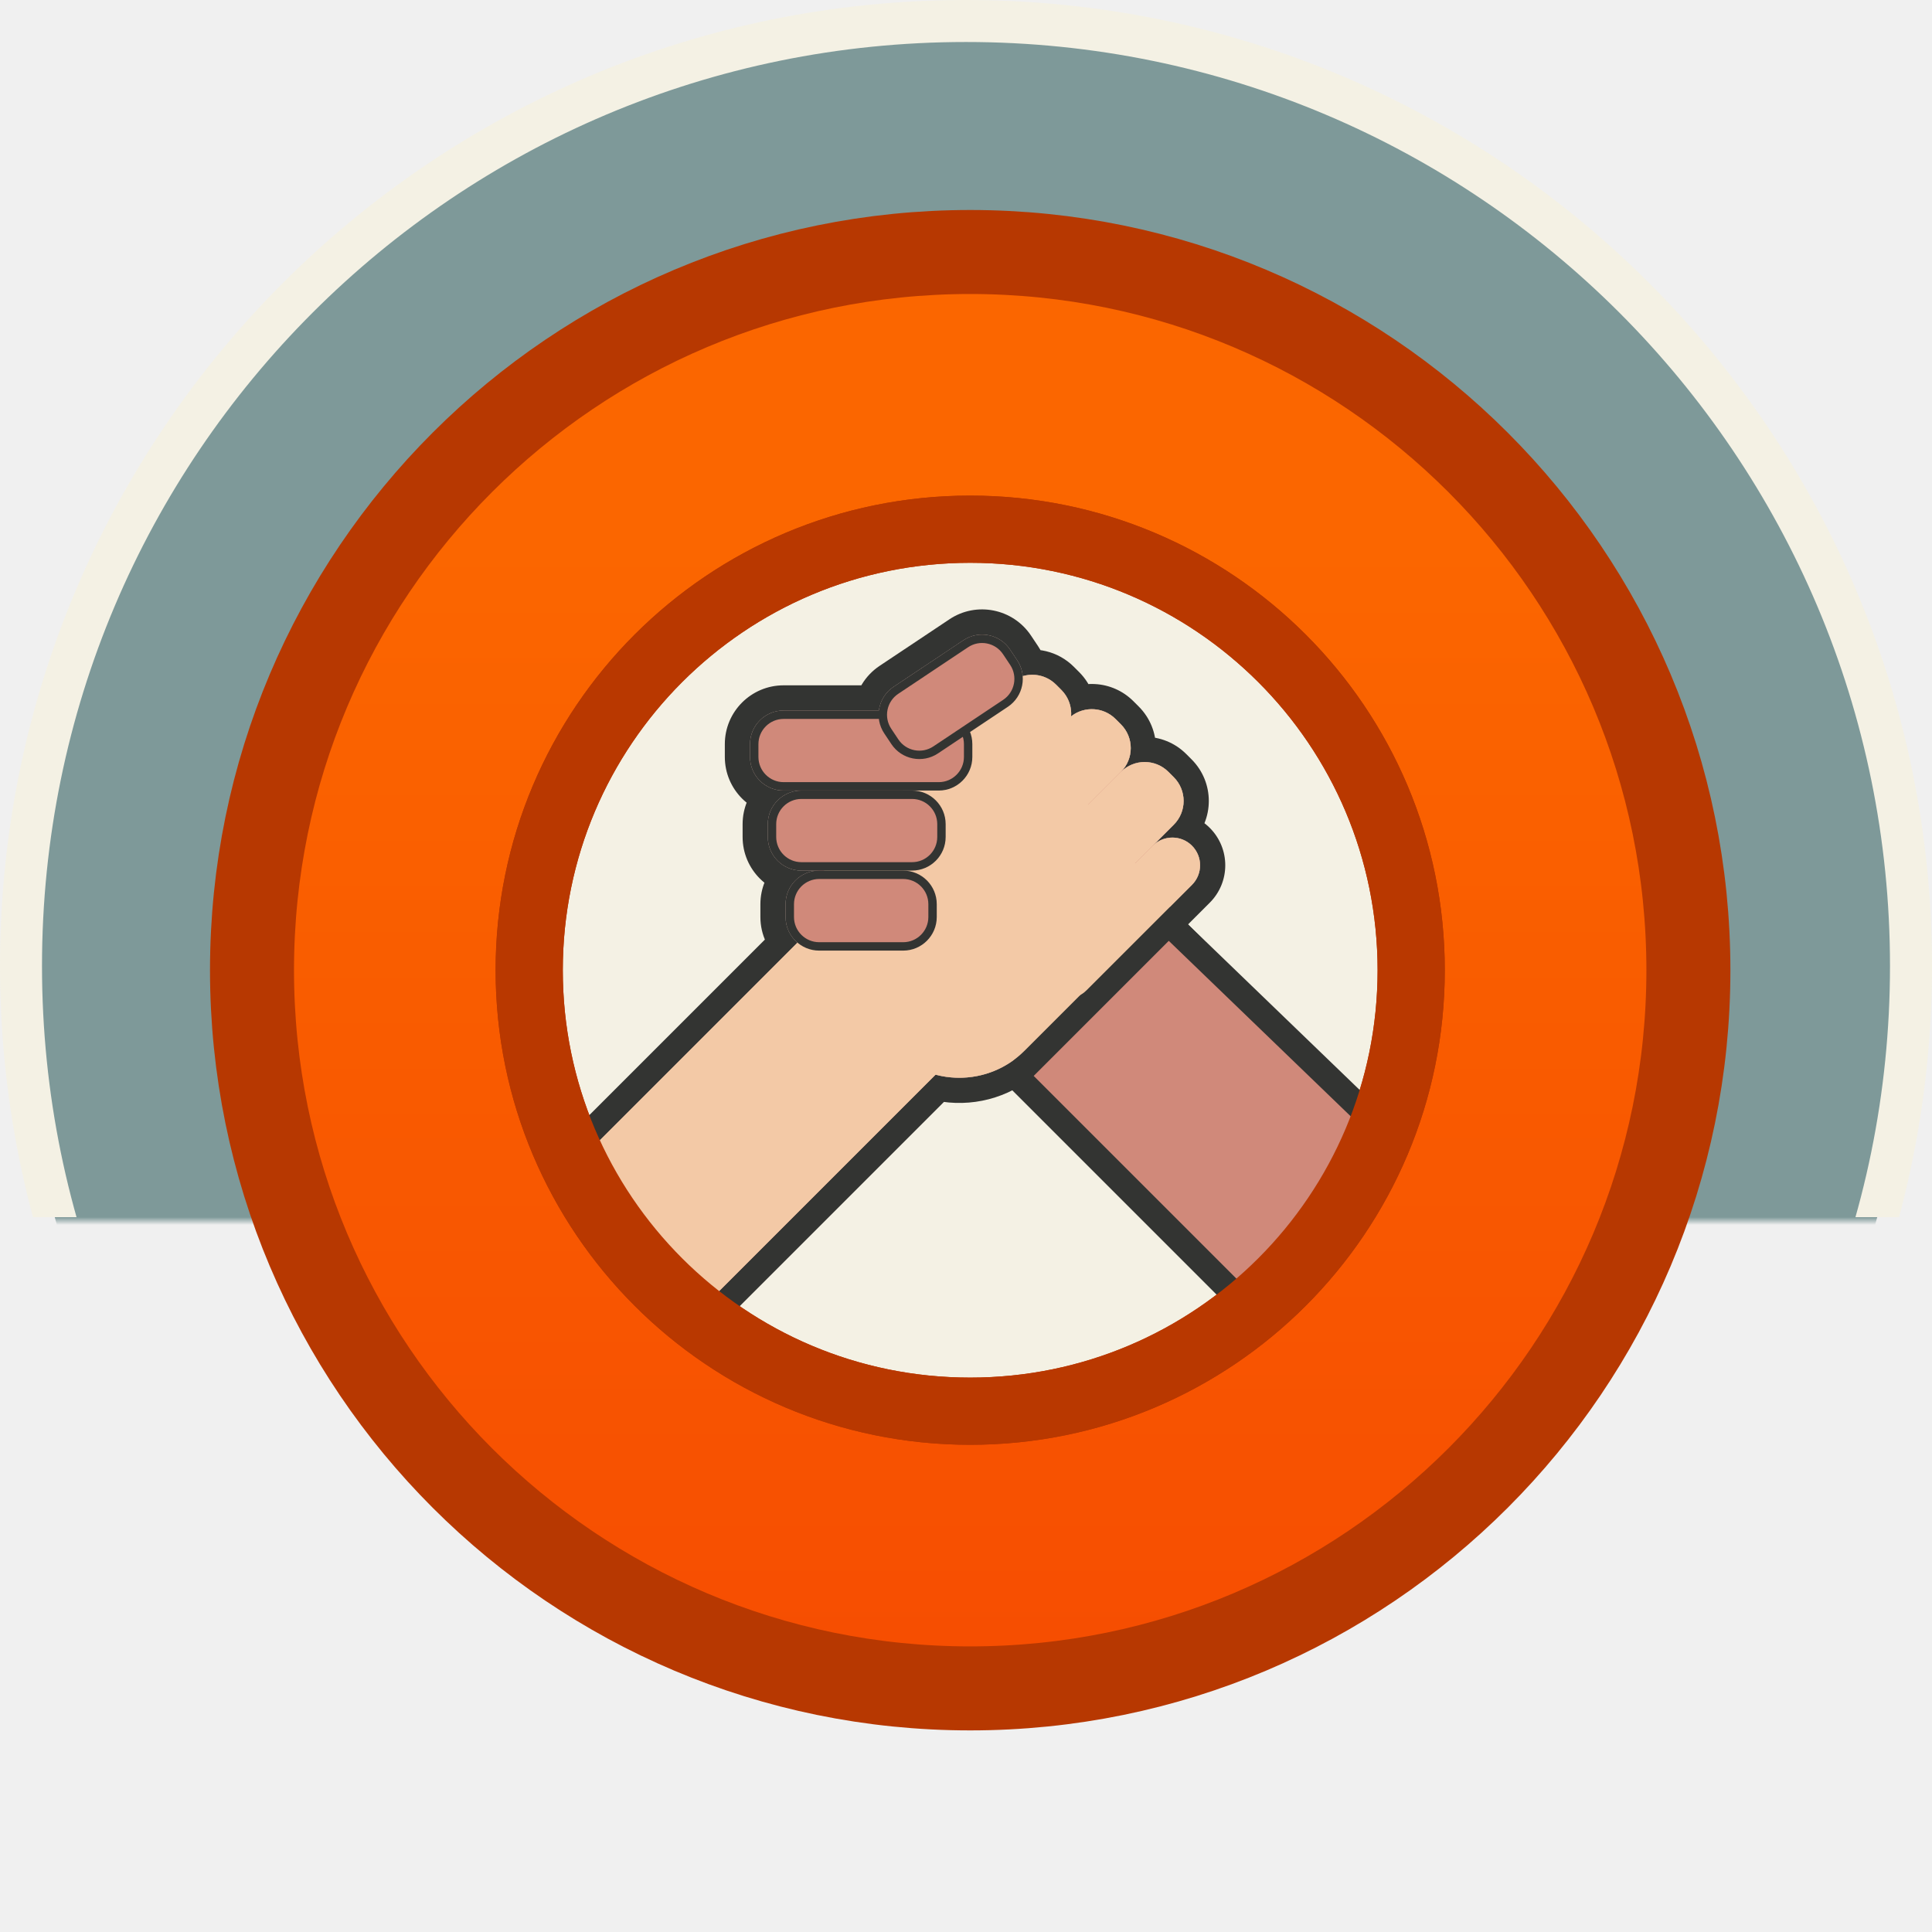
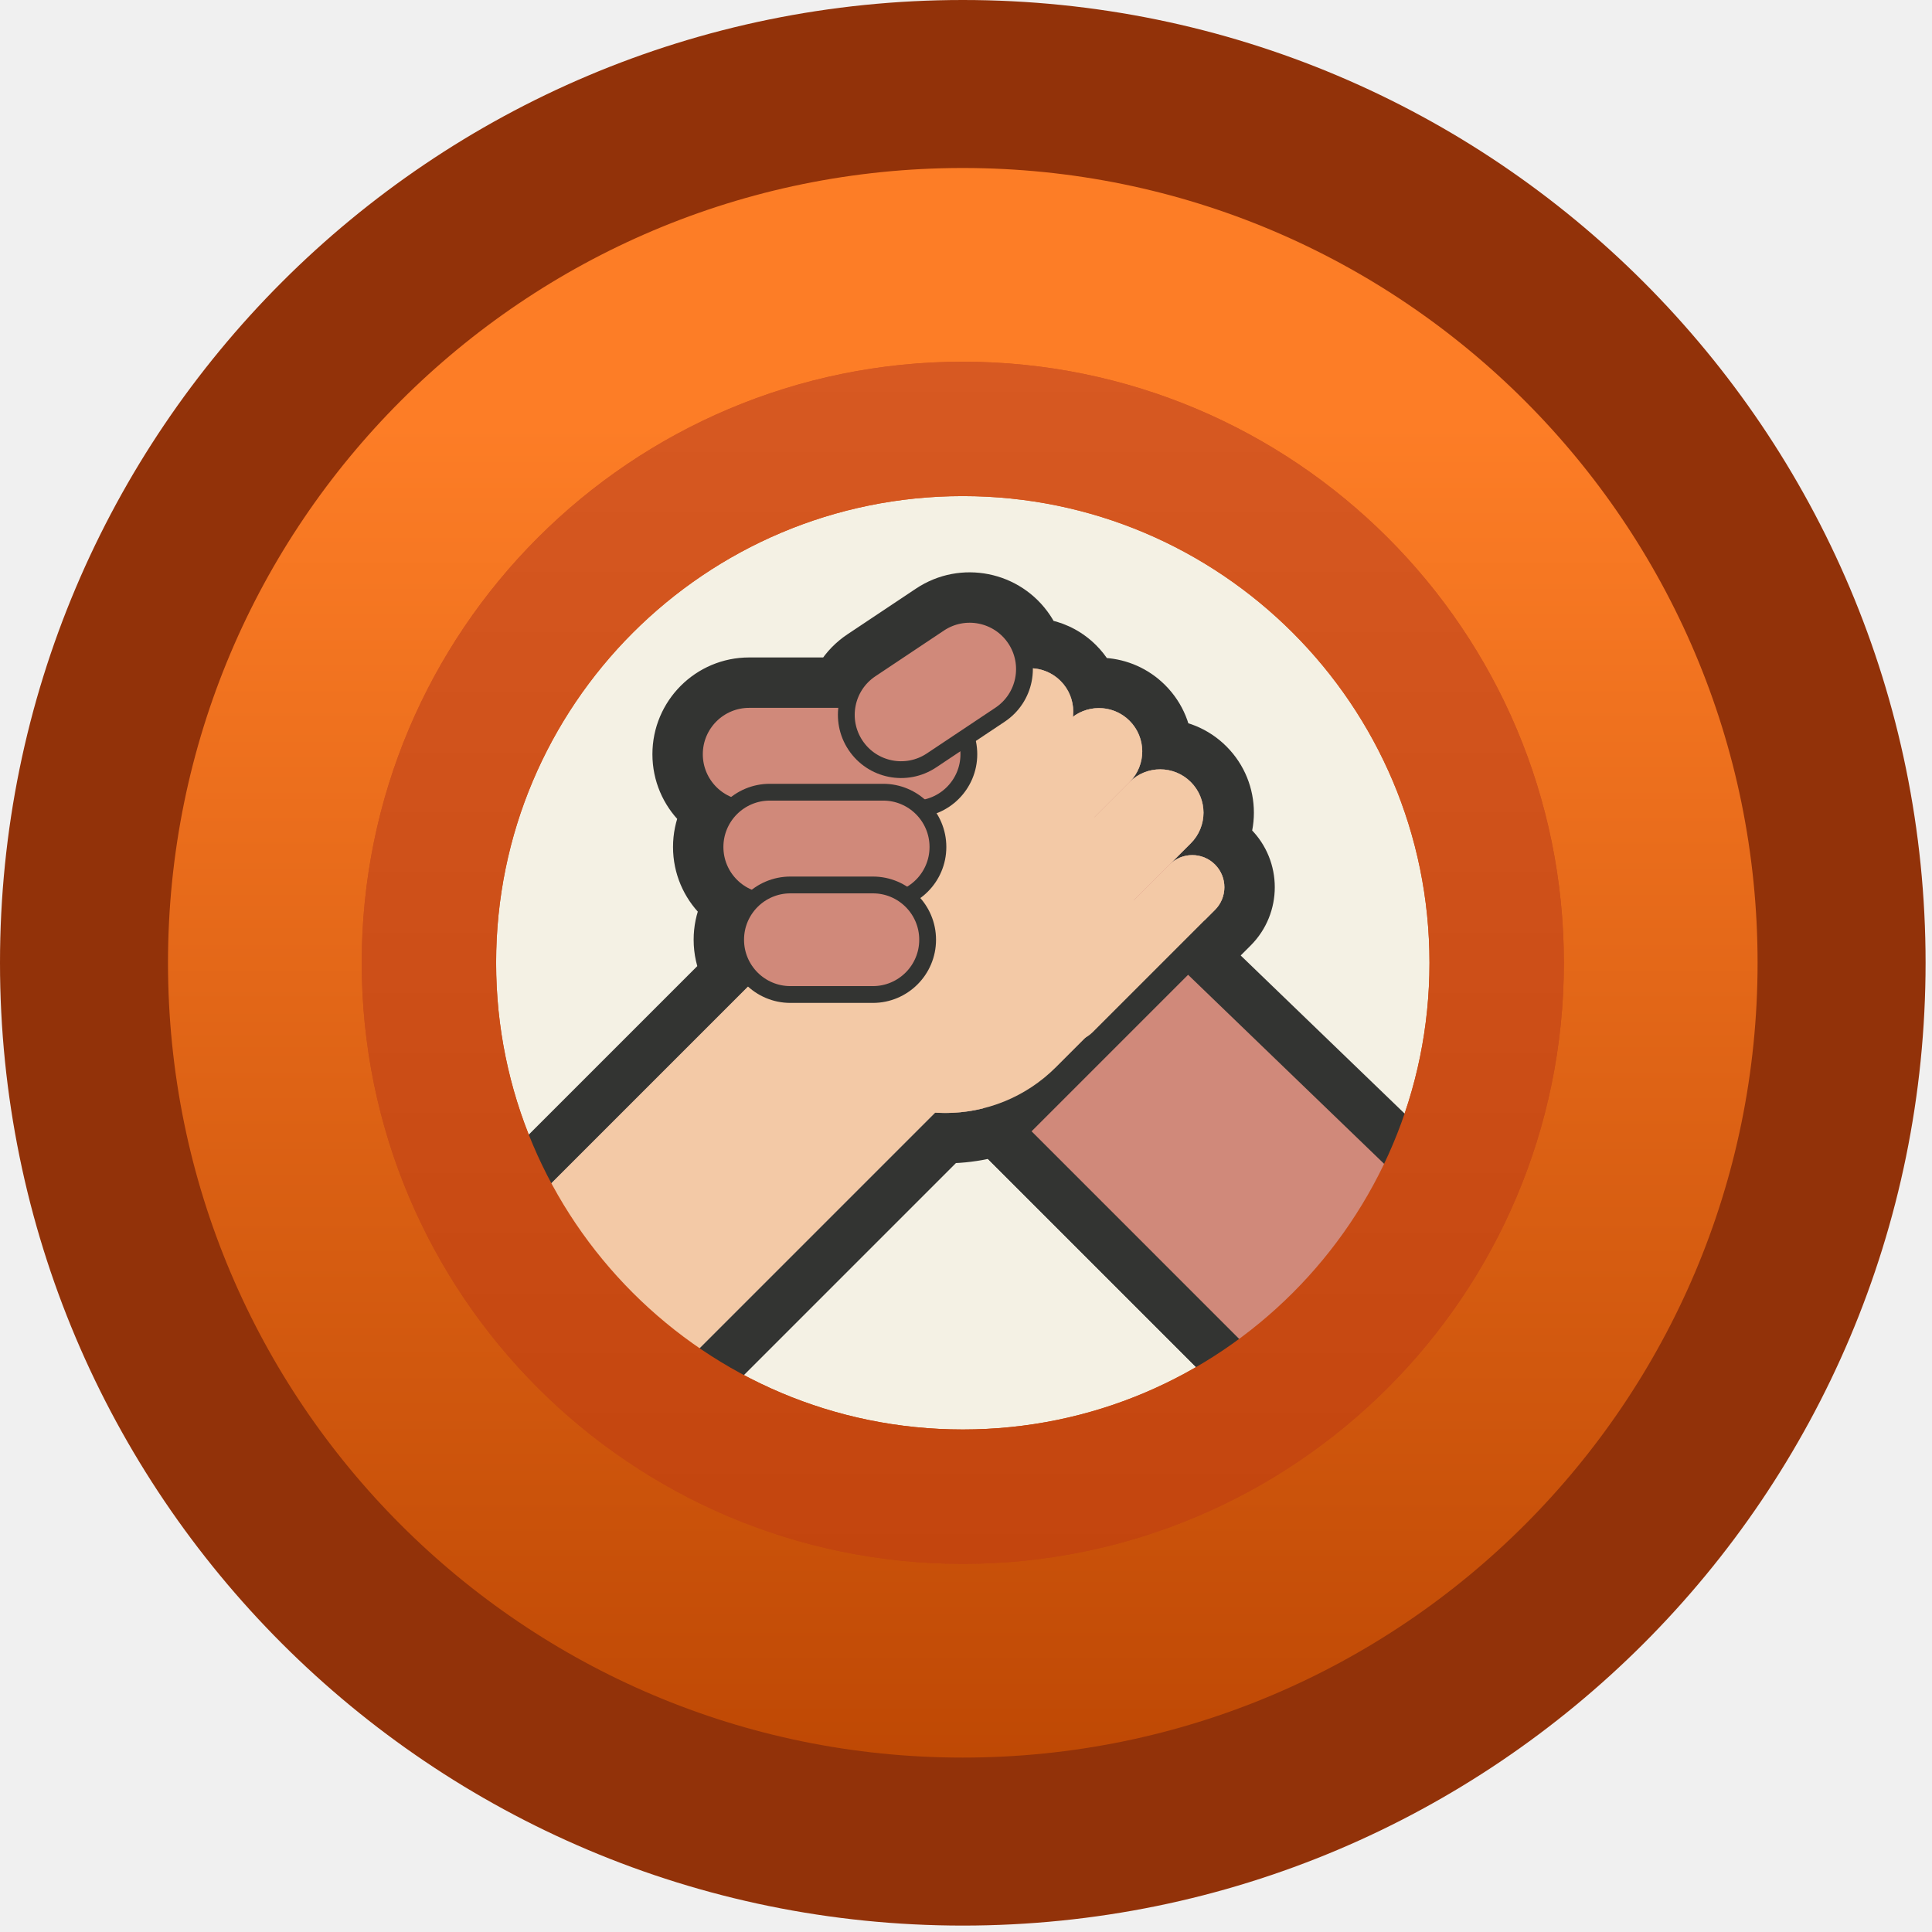
- <svg xmlns="http://www.w3.org/2000/svg" width="230" height="230" viewBox="0 0 230 230" fill="none">
-   <rect x="2.5" y="2.5" width="225" height="225" rx="112.5" fill="url(#paint0_linear_208_185)" />
-   <rect x="2.5" y="2.5" width="225" height="225" rx="112.5" stroke="url(#paint1_linear_208_185)" stroke-width="5" />
-   <circle cx="115.5" cy="115.5" r="85.5" fill="url(#paint2_linear_208_185)" stroke="#B73801" stroke-width="10" />
-   <circle cx="115.5" cy="115.5" r="52.5" fill="#F4F1E4" stroke="#B93800" stroke-width="8" />
-   <mask id="path-4-outside-1_208_185" maskUnits="userSpaceOnUse" x="63.796" y="71.547" width="104" height="88" fill="black">
-     <rect fill="white" x="63.796" y="71.547" width="104" height="88" />
-     <path fill-rule="evenodd" clip-rule="evenodd" d="M121.749 80.495C123.11 80.092 124.643 80.427 125.717 81.501L126.352 82.136C127.213 82.997 127.599 84.151 127.512 85.276C129.082 84.044 131.361 84.15 132.807 85.597L133.442 86.232C135.004 87.794 135.004 90.327 133.442 91.889L129.534 95.797L133.443 91.889C135.005 90.327 137.537 90.327 139.099 91.889L139.735 92.524C141.297 94.086 141.297 96.619 139.735 98.181L137.253 100.662C138.542 99.391 140.618 99.396 141.9 100.678C143.187 101.965 143.187 104.053 141.9 105.34L137.187 110.053L162.962 135.828L146.883 151.907L120.96 125.984C118.191 128.147 114.625 128.798 111.376 127.938L84.876 154.438L68.796 138.358L94.936 112.219C94.072 111.485 93.523 110.39 93.523 109.168V107.641C93.523 105.432 95.314 103.641 97.523 103.641H95.406C93.197 103.641 91.406 101.85 91.406 99.641V98.113C91.406 95.904 93.197 94.113 95.406 94.113H93.289C91.08 94.113 89.289 92.323 89.289 90.113V88.586C89.289 86.377 91.08 84.586 93.289 84.586H104.63C104.773 83.478 105.376 82.435 106.379 81.766L114.695 76.22C116.533 74.994 119.016 75.49 120.242 77.328L121.089 78.599C121.481 79.185 121.697 79.838 121.749 80.495Z" />
+ <svg xmlns="http://www.w3.org/2000/svg" width="115" height="115" viewBox="0 0 115 115" fill="none">
+   <circle cx="57.309" cy="57.309" r="52.309" fill="url(#paint0_linear_352_271)" stroke="#923209" stroke-width="10" />
+   <circle cx="57.309" cy="57.309" r="31.779" fill="#F4F1E4" stroke="url(#paint1_linear_352_271)" stroke-width="8" />
+   <mask id="path-3-outside-1_352_271" maskUnits="userSpaceOnUse" x="24.959" y="33.068" width="64" height="54" fill="black">
+     <rect fill="white" x="24.959" y="33.068" width="64" height="54" />
+     <path fill-rule="evenodd" clip-rule="evenodd" d="M60.479 39.911C61.378 39.608 62.411 39.814 63.128 40.531C63.711 41.114 63.956 41.906 63.864 42.666C64.874 41.905 66.316 41.984 67.236 42.904C68.234 43.902 68.243 45.514 67.263 46.523C68.272 45.543 69.883 45.553 70.881 46.55C71.888 47.557 71.888 49.189 70.881 50.196L67.492 53.585L67.493 53.585L69.618 51.459C70.365 50.713 71.574 50.713 72.32 51.459C73.066 52.205 73.066 53.415 72.32 54.161L69.589 56.892L84.525 71.828L75.208 81.145L59.67 65.607C58.387 66.109 57.016 66.316 55.661 66.228L39.277 82.612L29.959 73.294L45.235 58.018C44.654 57.512 44.288 56.767 44.288 55.937C44.288 54.419 45.512 53.188 47.026 53.176H45.821C44.297 53.176 43.061 51.94 43.061 50.416C43.061 48.891 44.297 47.655 45.821 47.655H52.434L52.434 47.655H44.594C43.069 47.655 41.834 46.419 41.834 44.895C41.834 43.37 43.069 42.134 44.594 42.134H50.908C51.021 41.395 51.433 40.703 52.105 40.255L56.188 37.532C57.456 36.686 59.17 37.028 60.016 38.297C60.347 38.793 60.496 39.357 60.479 39.911Z" />
  </mask>
-   <path fill-rule="evenodd" clip-rule="evenodd" d="M121.749 80.495C123.11 80.092 124.643 80.427 125.717 81.501L126.352 82.136C127.213 82.997 127.599 84.151 127.512 85.276C129.082 84.044 131.361 84.15 132.807 85.597L133.442 86.232C135.004 87.794 135.004 90.327 133.442 91.889L129.534 95.797L133.443 91.889C135.005 90.327 137.537 90.327 139.099 91.889L139.735 92.524C141.297 94.086 141.297 96.619 139.735 98.181L137.253 100.662C138.542 99.391 140.618 99.396 141.9 100.678C143.187 101.965 143.187 104.053 141.9 105.34L137.187 110.053L162.962 135.828L146.883 151.907L120.96 125.984C118.191 128.147 114.625 128.798 111.376 127.938L84.876 154.438L68.796 138.358L94.936 112.219C94.072 111.485 93.523 110.39 93.523 109.168V107.641C93.523 105.432 95.314 103.641 97.523 103.641H95.406C93.197 103.641 91.406 101.85 91.406 99.641V98.113C91.406 95.904 93.197 94.113 95.406 94.113H93.289C91.08 94.113 89.289 92.323 89.289 90.113V88.586C89.289 86.377 91.08 84.586 93.289 84.586H104.63C104.773 83.478 105.376 82.435 106.379 81.766L114.695 76.22C116.533 74.994 119.016 75.49 120.242 77.328L121.089 78.599C121.481 79.185 121.697 79.838 121.749 80.495Z" fill="#D0897A" />
-   <path d="M121.749 80.495L118.759 80.734L119.054 84.422L122.601 83.371L121.749 80.495ZM125.717 81.501L123.596 83.623L123.596 83.623L125.717 81.501ZM126.352 82.136L124.231 84.258L124.231 84.258L126.352 82.136ZM127.512 85.276L124.521 85.044L123.992 91.855L129.365 87.636L127.512 85.276ZM132.807 85.597L130.686 87.719L130.686 87.719L132.807 85.597ZM133.442 86.232L135.564 84.111L135.564 84.111L133.442 86.232ZM133.442 91.889L135.564 94.01L135.564 94.01L133.442 91.889ZM129.534 95.797L127.413 93.676L131.655 97.919L129.534 95.797ZM133.443 91.889L135.564 94.01L135.564 94.01L133.443 91.889ZM139.099 91.889L136.978 94.01L136.978 94.01L139.099 91.889ZM139.735 92.524L141.856 90.403L141.856 90.403L139.735 92.524ZM139.735 98.181L141.856 100.302L141.856 100.302L139.735 98.181ZM137.253 100.662L135.132 98.541L139.361 102.798L137.253 100.662ZM141.9 100.678L139.779 102.799L139.779 102.799L141.9 100.678ZM141.9 105.34L139.779 103.219L139.779 103.219L141.9 105.34ZM137.187 110.053L135.066 107.932L132.945 110.053L135.066 112.174L137.187 110.053ZM162.962 135.828L165.083 137.949L167.205 135.828L165.083 133.706L162.962 135.828ZM146.883 151.907L144.761 154.029L146.883 156.15L149.004 154.029L146.883 151.907ZM120.96 125.984L123.081 123.863L121.205 121.987L119.113 123.62L120.96 125.984ZM111.376 127.938L112.143 125.038L110.475 124.596L109.254 125.817L111.376 127.938ZM84.876 154.438L82.755 156.559L84.876 158.68L86.997 156.559L84.876 154.438ZM68.796 138.358L66.675 136.237L64.554 138.358L66.675 140.48L68.796 138.358ZM94.936 112.219L97.057 114.34L99.359 112.038L96.878 109.932L94.936 112.219ZM104.63 84.586V87.586H107.27L107.606 84.968L104.63 84.586ZM106.379 81.766L104.714 79.27L104.714 79.27L106.379 81.766ZM114.695 76.22L116.359 78.715L116.359 78.715L114.695 76.22ZM120.242 77.328L117.746 78.992L117.746 78.992L120.242 77.328ZM121.089 78.599L118.594 80.263L118.594 80.263L121.089 78.599ZM122.601 83.371C122.95 83.268 123.33 83.357 123.596 83.623L127.839 79.38C125.956 77.497 123.27 76.915 120.897 77.618L122.601 83.371ZM123.596 83.623L124.231 84.258L128.474 80.015L127.839 79.38L123.596 83.623ZM124.231 84.258C124.446 84.472 124.543 84.756 124.521 85.044L130.503 85.509C130.655 83.547 129.98 81.521 128.474 80.015L124.231 84.258ZM129.365 87.636C129.755 87.329 130.326 87.358 130.686 87.719L134.929 83.476C132.395 80.943 128.408 80.758 125.659 82.917L129.365 87.636ZM130.686 87.719L131.321 88.354L135.564 84.111L134.929 83.476L130.686 87.719ZM131.321 88.354C131.712 88.744 131.712 89.377 131.321 89.768L135.564 94.01C138.297 91.277 138.297 86.845 135.564 84.111L131.321 88.354ZM131.321 89.768L127.413 93.676L131.655 97.919L135.564 94.01L131.321 89.768ZM131.655 97.919L135.564 94.01L131.321 89.768L127.413 93.676L131.655 97.919ZM135.564 94.01C135.954 93.62 136.588 93.62 136.978 94.01L141.221 89.768C138.487 87.034 134.055 87.034 131.321 89.768L135.564 94.01ZM136.978 94.01L137.613 94.646L141.856 90.403L141.221 89.768L136.978 94.01ZM137.613 94.646C138.004 95.036 138.004 95.669 137.613 96.06L141.856 100.302C144.589 97.569 144.589 93.137 141.856 90.403L137.613 94.646ZM137.613 96.06L135.132 98.541L139.375 102.784L141.856 100.302L137.613 96.06ZM139.361 102.798C139.476 102.683 139.663 102.684 139.779 102.799L144.021 98.557C141.572 96.108 137.608 96.098 135.146 98.527L139.361 102.798ZM139.779 102.799C139.894 102.915 139.894 103.103 139.779 103.219L144.021 107.462C146.48 105.003 146.48 101.016 144.021 98.557L139.779 102.799ZM139.779 103.219L135.066 107.932L139.309 112.174L144.021 107.462L139.779 103.219ZM135.066 112.174L160.841 137.949L165.083 133.706L139.309 107.932L135.066 112.174ZM160.841 133.706L144.761 149.786L149.004 154.029L165.083 137.949L160.841 133.706ZM149.004 149.786L123.081 123.863L118.838 128.106L144.761 154.029L149.004 149.786ZM119.113 123.62C117.107 125.187 114.514 125.665 112.143 125.038L110.608 130.838C114.736 131.93 119.274 131.107 122.806 128.349L119.113 123.62ZM109.254 125.817L82.755 152.316L86.997 156.559L113.497 130.059L109.254 125.817ZM86.997 152.316L70.918 136.237L66.675 140.48L82.755 156.559L86.997 152.316ZM70.918 140.48L97.057 114.34L92.815 110.097L66.675 136.237L70.918 140.48ZM96.878 109.932C96.656 109.744 96.523 109.473 96.523 109.168H90.523C90.523 111.308 91.488 113.226 92.994 114.505L96.878 109.932ZM96.523 109.168V107.641H90.523V109.168H96.523ZM96.523 107.641C96.523 107.088 96.971 106.641 97.523 106.641V100.641C93.657 100.641 90.523 103.775 90.523 107.641H96.523ZM97.523 100.641H95.406V106.641H97.523V100.641ZM95.406 100.641C94.854 100.641 94.406 100.193 94.406 99.641H88.406C88.406 103.507 91.54 106.641 95.406 106.641V100.641ZM94.406 99.641V98.113H88.406V99.641H94.406ZM94.406 98.113C94.406 97.561 94.854 97.113 95.406 97.113V91.113C91.54 91.113 88.406 94.247 88.406 98.113H94.406ZM95.406 91.113H93.289V97.113H95.406V91.113ZM93.289 91.113C92.737 91.113 92.289 90.666 92.289 90.113H86.289C86.289 93.979 89.423 97.113 93.289 97.113V91.113ZM92.289 90.113V88.586H86.289V90.113H92.289ZM92.289 88.586C92.289 88.034 92.737 87.586 93.289 87.586V81.586C89.423 81.586 86.289 84.72 86.289 88.586H92.289ZM93.289 87.586H104.63V81.586H93.289V87.586ZM107.606 84.968C107.642 84.684 107.793 84.429 108.043 84.262L104.714 79.27C102.959 80.441 101.903 82.271 101.655 84.204L107.606 84.968ZM108.043 84.262L116.359 78.715L113.03 73.724L104.714 79.27L108.043 84.262ZM116.359 78.715C116.819 78.409 117.44 78.533 117.746 78.992L122.738 75.663C120.593 72.447 116.246 71.579 113.03 73.724L116.359 78.715ZM117.746 78.992L118.594 80.263L123.585 76.934L122.738 75.663L117.746 78.992ZM118.594 80.263C118.694 80.414 118.746 80.574 118.759 80.734L124.74 80.255C124.647 79.102 124.267 77.957 123.585 76.934L118.594 80.263Z" fill="#333432" mask="url(#path-4-outside-1_208_185)" />
-   <path d="M121.999 127.023L120.938 128.084L121.999 129.144L146.682 153.828L147.793 154.938L148.851 153.778L164.608 136.511L165.592 135.433L164.541 134.42L140.18 110.925L139.12 109.902L138.078 110.944L121.999 127.023Z" fill="#D0897A" stroke="#333432" stroke-width="3" />
-   <rect x="117.649" y="83.913" width="32.173" height="37.051" rx="11" transform="rotate(45 117.649 83.9126)" fill="#F3C9A6" />
-   <rect x="122.889" y="78.673" width="8.898" height="24.348" rx="4" transform="rotate(45 122.889 78.6729)" fill="#F3C9A6" />
-   <rect x="129.979" y="82.769" width="8.898" height="24.348" rx="4" transform="rotate(45 129.979 82.7686)" fill="#F3C9A6" />
-   <rect x="136.271" y="89.061" width="8.898" height="24.348" rx="4" transform="rotate(45 136.271 89.0605)" fill="#F3C9A6" />
-   <rect x="139.569" y="98.347" width="6.594" height="24.348" rx="3.297" transform="rotate(45 139.569 98.3467)" fill="#F3C9A6" />
-   <rect x="100.984" y="106.171" width="22.74" height="45.52" transform="rotate(45 100.984 106.171)" fill="#F3C9A6" />
-   <rect x="89.789" y="85.086" width="25.465" height="8.527" rx="3.5" fill="#D0897A" stroke="#333432" />
-   <rect x="91.906" y="94.613" width="20.172" height="8.527" rx="3.5" fill="#D0897A" stroke="#333432" />
-   <rect x="94.023" y="104.141" width="16.996" height="8.527" rx="3.5" fill="#D0897A" stroke="#333432" />
-   <rect x="103.744" y="84.124" width="16.996" height="8.527" rx="3.5" transform="rotate(-33.7019 103.744 84.1241)" fill="#D0897A" stroke="#333432" />
-   <circle cx="115.5" cy="115.5" r="52.5" stroke="#B93800" stroke-width="8" />
+   <path fill-rule="evenodd" clip-rule="evenodd" d="M60.479 39.911C61.378 39.608 62.411 39.814 63.128 40.531C63.711 41.114 63.956 41.906 63.864 42.666C64.874 41.905 66.316 41.984 67.236 42.904C68.234 43.902 68.243 45.514 67.263 46.523C68.272 45.543 69.883 45.553 70.881 46.55C71.888 47.557 71.888 49.189 70.881 50.196L67.492 53.585L67.493 53.585L69.618 51.459C70.365 50.713 71.574 50.713 72.32 51.459C73.066 52.205 73.066 53.415 72.32 54.161L69.589 56.892L84.525 71.828L75.208 81.145L59.67 65.607C58.387 66.109 57.016 66.316 55.661 66.228L39.277 82.612L29.959 73.294L45.235 58.018C44.654 57.512 44.288 56.767 44.288 55.937C44.288 54.419 45.512 53.188 47.026 53.176H45.821C44.297 53.176 43.061 51.94 43.061 50.416C43.061 48.891 44.297 47.655 45.821 47.655H52.434L52.434 47.655H44.594C43.069 47.655 41.834 46.419 41.834 44.895C41.834 43.37 43.069 42.134 44.594 42.134H50.908C51.021 41.395 51.433 40.703 52.105 40.255L56.188 37.532C57.456 36.686 59.17 37.028 60.016 38.297C60.347 38.793 60.496 39.357 60.479 39.911Z" fill="#D0897A" />
+   <path d="M60.479 39.911L57.48 39.819L57.347 44.133L61.438 42.754L60.479 39.911ZM63.128 40.531L61.006 42.652L61.006 42.652L63.128 40.531ZM63.864 42.666L60.886 42.305L60.038 49.303L65.669 45.062L63.864 42.666ZM67.236 42.904L69.357 40.783L69.357 40.783L67.236 42.904ZM67.263 46.523L65.111 44.433L69.352 48.675L67.263 46.523ZM70.881 46.55L68.76 48.672L68.76 48.672L70.881 46.55ZM70.881 50.196L68.76 48.075L68.76 48.075L70.881 50.196ZM67.492 53.585L65.371 51.463L64.307 52.528L64.524 54.017L67.492 53.585ZM67.493 53.585L64.524 54.018L65.386 59.934L69.614 55.706L67.493 53.585ZM72.32 54.161L70.199 52.04L70.199 52.04L72.32 54.161ZM69.589 56.892L67.468 54.77L65.347 56.892L67.468 59.013L69.589 56.892ZM84.525 71.828L86.647 73.949L88.768 71.828L86.647 69.706L84.525 71.828ZM75.208 81.145L73.086 83.266L75.208 85.388L77.329 83.266L75.208 81.145ZM59.67 65.607L61.791 63.486L60.404 62.099L58.577 62.813L59.67 65.607ZM55.661 66.228L55.855 63.234L54.5 63.146L53.539 64.106L55.661 66.228ZM39.277 82.612L37.155 84.733L39.277 86.854L41.398 84.733L39.277 82.612ZM29.959 73.294L27.838 71.173L25.716 73.294L27.838 75.415L29.959 73.294ZM45.235 58.018L47.356 60.139L49.628 57.868L47.206 55.757L45.235 58.018ZM47.026 53.176L47.049 56.176L47.026 50.176V53.176ZM52.434 47.655V50.655H53.467L54.28 50.019L52.434 47.655ZM52.434 47.655L54.281 50.019L61.147 44.655H52.434V47.655ZM50.908 42.134V45.134H53.483L53.873 42.588L50.908 42.134ZM52.105 40.255L53.77 42.751L53.77 42.751L52.105 40.255ZM56.188 37.532L54.523 35.036L54.523 35.036L56.188 37.532ZM60.016 38.297L62.512 36.632L62.512 36.632L60.016 38.297ZM61.438 42.754C61.298 42.8 61.127 42.772 61.006 42.652L65.249 38.409C63.696 36.856 61.458 36.415 59.52 37.068L61.438 42.754ZM61.006 42.652C60.91 42.556 60.872 42.421 60.886 42.305L66.842 43.026C67.04 41.391 66.511 39.672 65.249 38.409L61.006 42.652ZM65.669 45.062C65.501 45.188 65.267 45.178 65.115 45.025L69.357 40.783C67.365 38.791 64.247 38.621 62.059 40.269L65.669 45.062ZM65.115 45.025C64.951 44.862 64.95 44.598 65.111 44.433L69.415 48.613C71.535 46.43 71.516 42.942 69.357 40.783L65.115 45.025ZM69.352 48.675C69.187 48.836 68.923 48.835 68.76 48.672L73.002 44.429C70.844 42.27 67.356 42.251 65.173 44.37L69.352 48.675ZM68.76 48.672C68.595 48.507 68.595 48.24 68.76 48.075L73.002 52.318C75.181 50.139 75.181 46.607 73.002 44.429L68.76 48.672ZM68.76 48.075L65.371 51.463L69.614 55.706L73.002 52.318L68.76 48.075ZM64.524 54.017L64.524 54.018L70.461 53.153L70.461 53.152L64.524 54.017ZM69.614 55.706L71.74 53.581L67.497 49.338L65.371 51.464L69.614 55.706ZM71.74 53.581C71.314 54.006 70.624 54.006 70.199 53.581L74.442 49.338C72.524 47.42 69.415 47.42 67.497 49.338L71.74 53.581ZM70.199 53.581C69.773 53.155 69.773 52.465 70.199 52.04L74.442 56.282C76.359 54.365 76.359 51.255 74.442 49.338L70.199 53.581ZM70.199 52.04L67.468 54.77L71.711 59.013L74.442 56.282L70.199 52.04ZM67.468 59.013L82.404 73.949L86.647 69.706L71.711 54.77L67.468 59.013ZM82.404 69.706L73.086 79.024L77.329 83.266L86.647 73.949L82.404 69.706ZM77.329 79.024L61.791 63.486L57.548 67.728L73.086 83.266L77.329 79.024ZM58.577 62.813C57.709 63.153 56.778 63.294 55.855 63.234L55.466 69.221C57.254 69.337 59.065 69.065 60.763 68.401L58.577 62.813ZM53.539 64.106L37.155 80.49L41.398 84.733L57.782 68.349L53.539 64.106ZM41.398 80.49L32.08 71.173L27.838 75.415L37.155 84.733L41.398 80.49ZM32.08 75.415L47.356 60.139L43.114 55.897L27.838 71.173L32.08 75.415ZM47.206 55.757C47.229 55.776 47.249 55.802 47.264 55.834C47.28 55.869 47.288 55.906 47.288 55.937H41.288C41.288 57.67 42.057 59.228 43.264 60.279L47.206 55.757ZM47.288 55.937C47.288 56.068 47.181 56.175 47.049 56.176L47.003 50.176C43.842 50.201 41.288 52.77 41.288 55.937H47.288ZM47.026 50.176H45.821V56.176H47.026V50.176ZM45.821 50.176C45.953 50.176 46.061 50.283 46.061 50.416H40.061C40.061 53.597 42.64 56.176 45.821 56.176V50.176ZM46.061 50.416C46.061 50.548 45.953 50.655 45.821 50.655V44.655C42.64 44.655 40.061 47.234 40.061 50.416H46.061ZM45.821 50.655H52.434V44.655H45.821V50.655ZM54.28 50.019L54.281 50.019L50.587 45.291L50.587 45.291L54.28 50.019ZM52.434 44.655H44.594V50.655H52.434V44.655ZM44.594 44.655C44.726 44.655 44.834 44.763 44.834 44.895H38.834C38.834 48.076 41.413 50.655 44.594 50.655V44.655ZM44.834 44.895C44.834 45.027 44.726 45.134 44.594 45.134V39.134C41.413 39.134 38.834 41.713 38.834 44.895H44.834ZM44.594 45.134H50.908V39.134H44.594V45.134ZM53.873 42.588C53.869 42.617 53.858 42.647 53.84 42.677C53.82 42.709 53.794 42.734 53.77 42.751L50.44 37.759C49.038 38.694 48.178 40.142 47.942 41.68L53.873 42.588ZM53.77 42.751L57.852 40.028L54.523 35.036L50.44 37.759L53.77 42.751ZM57.852 40.028C57.742 40.101 57.593 40.071 57.52 39.961L62.512 36.632C60.746 33.985 57.17 33.271 54.523 35.036L57.852 40.028ZM57.52 39.961C57.508 39.944 57.497 39.921 57.489 39.894C57.482 39.867 57.479 39.842 57.48 39.819L63.477 40.003C63.513 38.846 63.2 37.664 62.512 36.632L57.52 39.961Z" fill="#333432" mask="url(#path-3-outside-1_352_271)" />
+   <path d="M60.342 66.279L59.281 67.34L60.342 68.4L74.645 82.704L75.755 83.814L76.814 82.654L85.945 72.648L86.928 71.571L85.878 70.558L71.761 56.943L70.701 55.92L69.659 56.962L60.342 66.279Z" fill="#D0897A" stroke="#333432" stroke-width="3" />
+   <rect x="58.267" y="41.744" width="18.643" height="21.47" rx="9.322" transform="rotate(45 58.2666 41.7439)" fill="#F3C9A6" />
+   <rect x="61.304" y="38.708" width="5.156" height="14.109" rx="2.578" transform="rotate(45 61.3037 38.7075)" fill="#F3C9A6" />
+   <rect x="65.412" y="41.081" width="5.156" height="14.109" rx="2.578" transform="rotate(45 65.4121 41.0808)" fill="#F3C9A6" />
+   <rect x="69.058" y="44.727" width="5.156" height="14.109" rx="2.578" transform="rotate(45 69.0576 44.7271)" fill="#F3C9A6" />
+   <rect x="70.969" y="50.108" width="3.821" height="14.109" rx="1.91" transform="rotate(45 70.9688 50.1082)" fill="#F3C9A6" />
+   <rect x="48.61" y="54.642" width="13.177" height="26.377" transform="rotate(45 48.6104 54.6421)" fill="#F3C9A6" />
+   <rect x="41.334" y="41.634" width="16.336" height="6.521" rx="3.26" fill="#D0897A" stroke="#333432" />
+   <rect x="42.56" y="47.155" width="13.269" height="6.521" rx="3.26" fill="#D0897A" stroke="#333432" />
+   <rect x="43.788" y="52.676" width="11.428" height="6.521" rx="3.26" fill="#D0897A" stroke="#333432" />
+   <rect x="49.115" y="41.648" width="11.428" height="6.521" rx="3.26" transform="rotate(-33.7019 49.1152 41.6478)" fill="#D0897A" stroke="#333432" />
+   <circle cx="57.31" cy="57.309" r="31.779" stroke="url(#paint2_linear_352_271)" stroke-width="8" />
  <defs>
-     <linearGradient id="paint0_linear_208_185" x1="115" y1="0" x2="115" y2="230" gradientUnits="userSpaceOnUse">
-       <stop stop-color="#7E9999" />
-       <stop offset="0.63" stop-color="#7E9999" />
-       <stop offset="0.634" stop-color="#7E9999" stop-opacity="0" />
-       <stop offset="1" stop-color="#7E9999" stop-opacity="0" />
+     <linearGradient id="paint0_linear_352_271" x1="57.309" y1="0" x2="57.309" y2="114.618" gradientUnits="userSpaceOnUse">
+       <stop offset="0.22" stop-color="#FD7D26" />
+       <stop offset="1" stop-color="#B74200" />
    </linearGradient>
-     <linearGradient id="paint1_linear_208_185" x1="115" y1="0" x2="115" y2="230" gradientUnits="userSpaceOnUse">
-       <stop stop-color="#F4F1E4" />
-       <stop offset="0.63" stop-color="#F4F1E4" />
-       <stop offset="0.63" stop-color="#7E9999" stop-opacity="0" />
-       <stop offset="1" stop-color="#7E9999" stop-opacity="0" />
+     <linearGradient id="paint1_linear_352_271" x1="57.309" y1="21.53" x2="57.309" y2="93.088" gradientUnits="userSpaceOnUse">
+       <stop stop-color="#D75922" />
+       <stop offset="1" stop-color="#C3450E" />
    </linearGradient>
-     <linearGradient id="paint2_linear_208_185" x1="115.5" y1="25" x2="115.5" y2="206" gradientUnits="userSpaceOnUse">
-       <stop offset="0.22" stop-color="#FB6600" />
-       <stop offset="1" stop-color="#F64C01" />
+     <linearGradient id="paint2_linear_352_271" x1="57.31" y1="21.53" x2="57.31" y2="93.088" gradientUnits="userSpaceOnUse">
+       <stop stop-color="#D75922" />
+       <stop offset="1" stop-color="#C3450E" />
    </linearGradient>
  </defs>
</svg>
